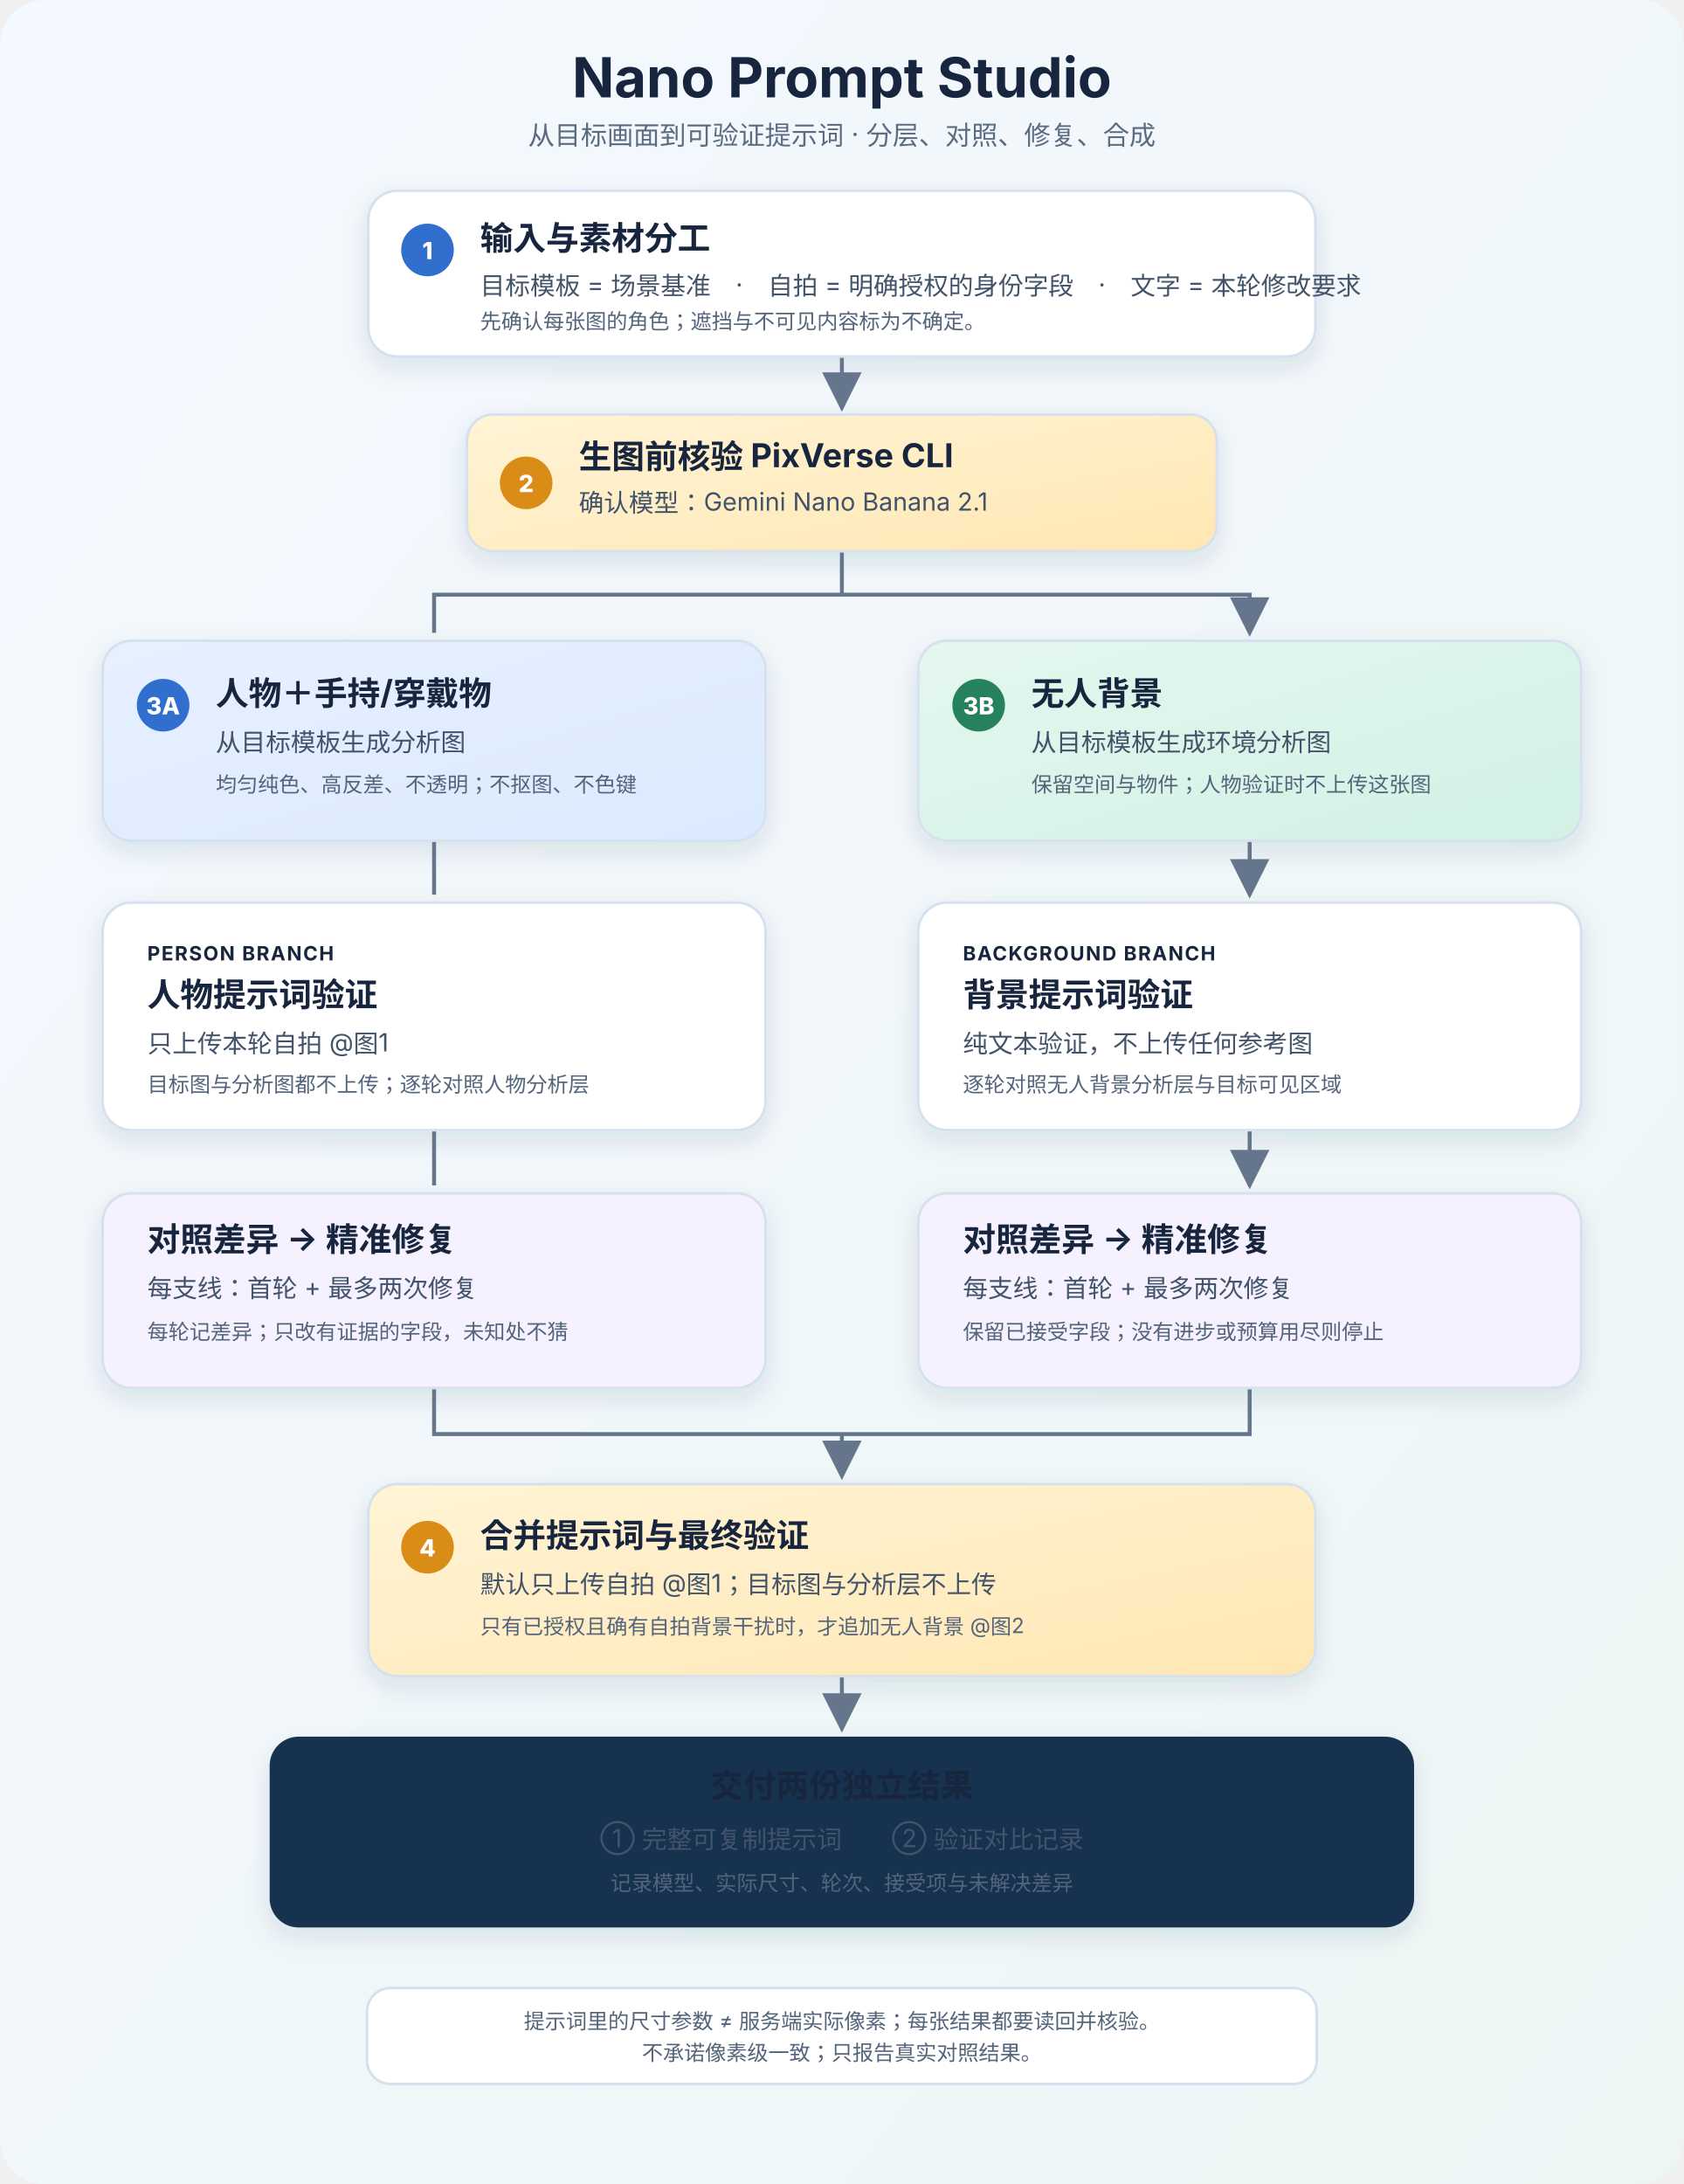
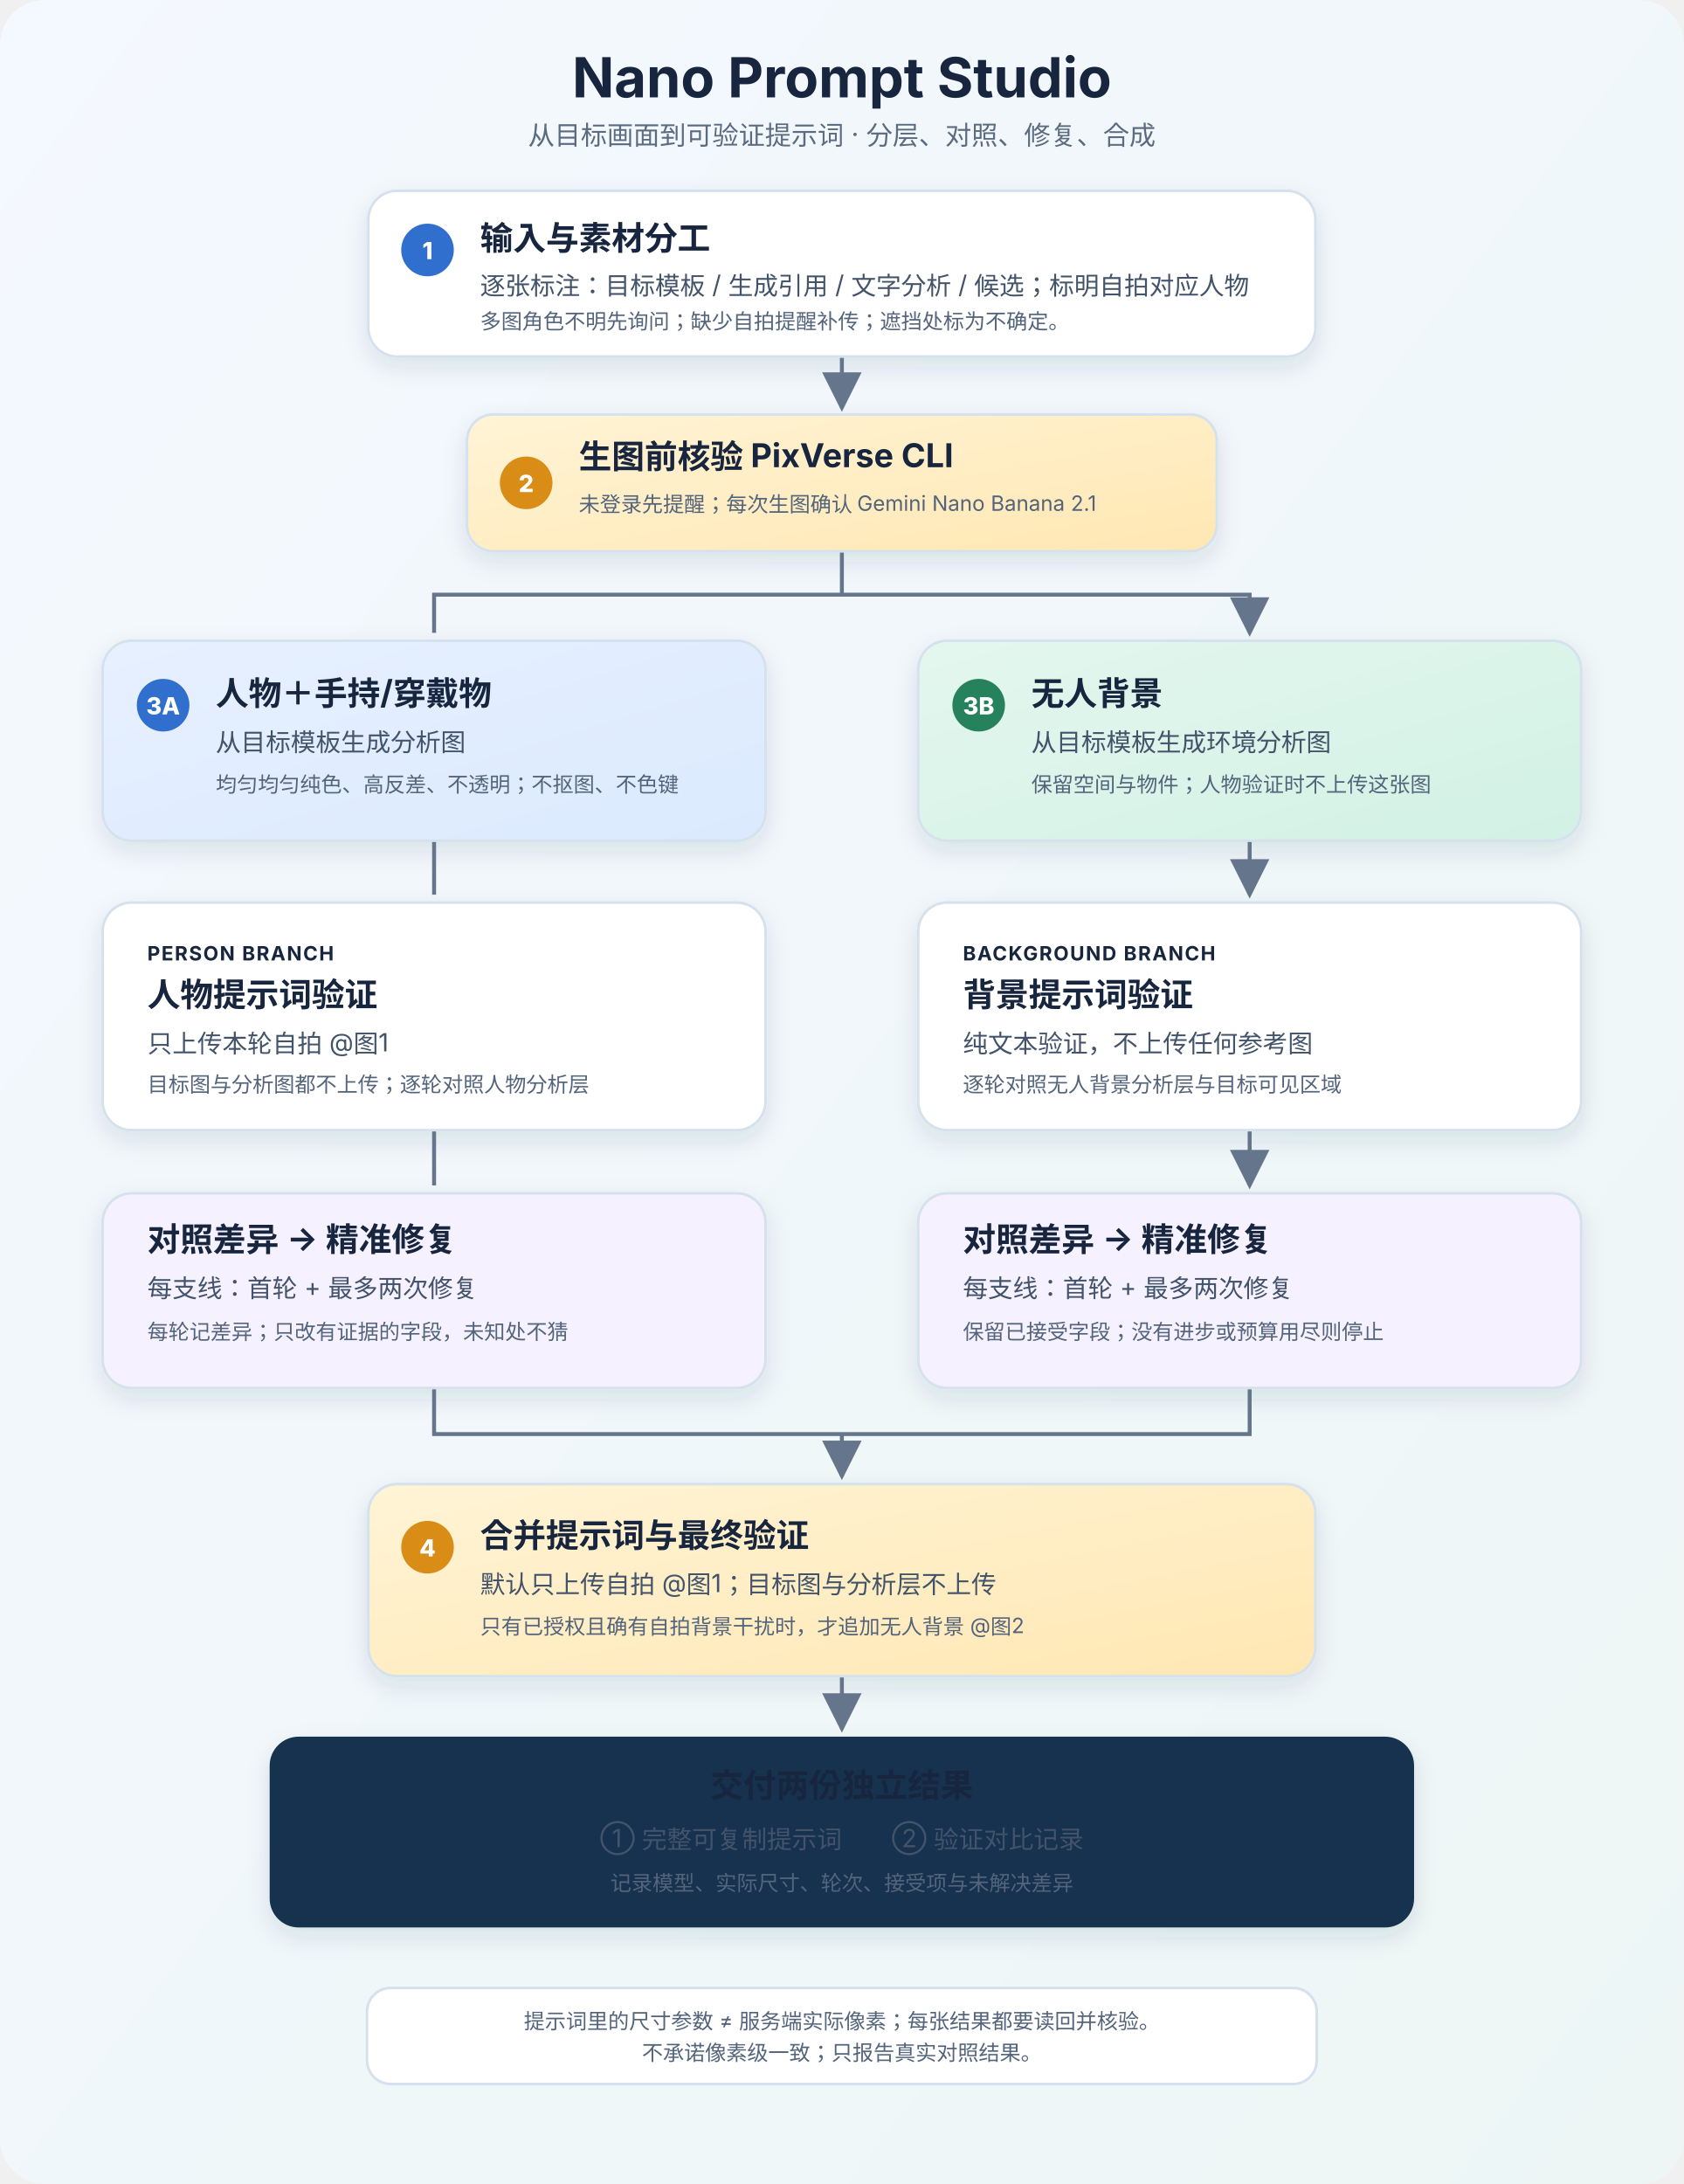
<svg xmlns="http://www.w3.org/2000/svg" width="1280" height="1660" viewBox="0 0 1280 1660" role="img" aria-labelledby="title desc">
  <defs>
    <linearGradient id="bg" x1="0" y1="0" x2="1" y2="1">
      <stop stop-color="#f4f8ff" />
      <stop offset="1" stop-color="#edf6f5" />
    </linearGradient>
    <linearGradient id="blue" x1="0" y1="0" x2="1" y2="1">
      <stop stop-color="#e7f0ff" />
      <stop offset="1" stop-color="#dbeafe" />
    </linearGradient>
    <linearGradient id="green" x1="0" y1="0" x2="1" y2="1">
      <stop stop-color="#e4f7ef" />
      <stop offset="1" stop-color="#d2f1e4" />
    </linearGradient>
    <linearGradient id="gold" x1="0" y1="0" x2="1" y2="1">
      <stop stop-color="#fff4d6" />
      <stop offset="1" stop-color="#ffe7b3" />
    </linearGradient>
    <filter id="shadow" x="-15%" y="-15%" width="130%" height="140%">
      <feDropShadow dx="0" dy="7" stdDeviation="9" flood-color="#24324b" flood-opacity=".11" />
    </filter>
    <marker id="arrow" markerWidth="12" markerHeight="12" refX="10" refY="6" orient="auto">
      <path d="M1 1 L11 6 L1 11 Z" fill="#65758b" />
    </marker>
    <style>
      text{font-family:-apple-system,BlinkMacSystemFont,"PingFang SC","Microsoft YaHei",sans-serif;fill:#17263e}
      .title{font-size:42px;font-weight:750}.subtitle{font-size:20px;fill:#5b6b80}.h{font-size:25px;font-weight:700}.p{font-size:19px;fill:#42536a}.small{font-size:16px;fill:#53647b}.tag{font-size:15px;font-weight:700;letter-spacing:1px}.num{font-size:18px;font-weight:800;fill:#fff}
      .card{stroke:#d6e1ee;stroke-width:2;filter:url(#shadow)}.line{fill:none;stroke:#65758b;stroke-width:3;marker-end:url(#arrow)}
    </style>
  </defs>
  <rect width="1280" height="1660" rx="34" fill="url(#bg)" />
  <text x="640" y="74" text-anchor="middle" class="title">Nano Prompt Studio</text>
  <text x="640" y="110" text-anchor="middle" class="subtitle">从目标画面到可验证提示词 · 分层、对照、修复、合成</text>
  <rect x="280" y="145" width="720" height="126" rx="22" fill="#fff" class="card" />
  <circle cx="325" cy="190" r="20" fill="#316fce" />
  <text x="325" y="197" text-anchor="middle" class="num">1</text>
  <text x="365" y="190" class="h">输入与素材分工</text>
-   <text x="365" y="224" class="p">目标模板 = 场景基准　·　自拍 = 明确授权的身份字段　·　文字 = 本轮修改要求</text>
-   <text x="365" y="250" class="small">先确认每张图的角色；遮挡与不可见内容标为不确定。</text>
+   <text x="365" y="224" class="p">逐张标注：目标模板 / 生成引用 / 文字分析 / 候选；标明自拍对应人物</text>
+   <text x="365" y="250" class="small">多图角色不明先询问；缺少自拍提醒补传；遮挡处标为不确定。</text>
  <path d="M640 272 V310" class="line" />
  <rect x="355" y="315" width="570" height="104" rx="20" fill="url(#gold)" class="card" />
  <circle cx="400" cy="367" r="20" fill="#d98c16" />
  <text x="400" y="374" text-anchor="middle" class="num">2</text>
  <text x="440" y="356" class="h">生图前核验 PixVerse CLI</text>
-   <text x="440" y="389" class="p">确认模型：Gemini Nano Banana 2.1</text>
+   <text x="440" y="389" class="small">未登录先提醒；每次生图确认 Gemini Nano Banana 2.1</text>
  <path d="M640 420 V452 M640 452 H330 V481 M640 452 H950 V481" class="line" />
  <rect x="78" y="487" width="504" height="152" rx="22" fill="url(#blue)" class="card" />
  <circle cx="124" cy="536" r="20" fill="#316fce" />
  <text x="124" y="543" text-anchor="middle" class="num">3A</text>
  <text x="164" y="536" class="h">人物＋手持/穿戴物</text>
  <text x="164" y="571" class="p">从目标模板生成分析图</text>
-   <text x="164" y="602" class="small">均匀纯色、高反差、不透明；不抠图、不色键</text>
+   <text x="164" y="602" class="small">均匀均匀纯色、高反差、不透明；不抠图、不色键</text>
  <rect x="698" y="487" width="504" height="152" rx="22" fill="url(#green)" class="card" />
  <circle cx="744" cy="536" r="20" fill="#25825c" />
  <text x="744" y="543" text-anchor="middle" class="num">3B</text>
  <text x="784" y="536" class="h">无人背景</text>
  <text x="784" y="571" class="p">从目标模板生成环境分析图</text>
  <text x="784" y="602" class="small">保留空间与物件；人物验证时不上传这张图</text>
  <path d="M330 640 V680 M950 640 V680" class="line" />
  <rect x="78" y="686" width="504" height="173" rx="22" fill="#fff" class="card" />
  <text x="112" y="730" class="tag" fill="#316fce">PERSON BRANCH</text>
  <text x="112" y="765" class="h">人物提示词验证</text>
  <text x="112" y="800" class="p">只上传本轮自拍 @图1</text>
  <text x="112" y="830" class="small">目标图与分析图都不上传；逐轮对照人物分析层</text>
  <rect x="698" y="686" width="504" height="173" rx="22" fill="#fff" class="card" />
  <text x="732" y="730" class="tag" fill="#25825c">BACKGROUND BRANCH</text>
  <text x="732" y="765" class="h">背景提示词验证</text>
  <text x="732" y="800" class="p">纯文本验证，不上传任何参考图</text>
  <text x="732" y="830" class="small">逐轮对照无人背景分析层与目标可见区域</text>
  <path d="M330 860 V901 M950 860 V901" class="line" />
  <rect x="78" y="907" width="504" height="148" rx="22" fill="#f5f1ff" class="card" />
  <text x="112" y="951" class="h">对照差异 → 精准修复</text>
  <text x="112" y="986" class="p">每支线：首轮 + 最多两次修复</text>
  <text x="112" y="1018" class="small">每轮记差异；只改有证据的字段，未知处不猜</text>
  <rect x="698" y="907" width="504" height="148" rx="22" fill="#f5f1ff" class="card" />
  <text x="732" y="951" class="h">对照差异 → 精准修复</text>
  <text x="732" y="986" class="p">每支线：首轮 + 最多两次修复</text>
  <text x="732" y="1018" class="small">保留已接受字段；没有进步或预算用尽则停止</text>
  <path d="M330 1056 V1090 H640 M950 1056 V1090 H640 V1122" class="line" />
  <rect x="280" y="1128" width="720" height="146" rx="22" fill="url(#gold)" class="card" />
  <circle cx="325" cy="1176" r="20" fill="#d98c16" />
  <text x="325" y="1183" text-anchor="middle" class="num">4</text>
  <text x="365" y="1176" class="h">合并提示词与最终验证</text>
  <text x="365" y="1211" class="p">默认只上传自拍 @图1；目标图与分析层不上传</text>
  <text x="365" y="1242" class="small">只有已授权且确有自拍背景干扰时，才追加无人背景 @图2</text>
  <path d="M640 1275 V1314" class="line" />
  <rect x="205" y="1320" width="870" height="145" rx="22" fill="#17314f" filter="url(#shadow)" />
  <text x="640" y="1366" text-anchor="middle" class="h" fill="#fff">交付两份独立结果</text>
  <text x="640" y="1404" text-anchor="middle" class="p" fill="#e4edf7">① 完整可复制提示词　　② 验证对比记录</text>
  <text x="640" y="1437" text-anchor="middle" class="small" fill="#c8d6e6">记录模型、实际尺寸、轮次、接受项与未解决差异</text>
  <rect x="279" y="1511" width="722" height="73" rx="18" fill="#fff" stroke="#d6e1ee" stroke-width="2" />
  <text x="640" y="1542" text-anchor="middle" class="small">提示词里的尺寸参数 ≠ 服务端实际像素；每张结果都要读回并核验。</text>
  <text x="640" y="1566" text-anchor="middle" class="small">不承诺像素级一致；只报告真实对照结果。</text>
</svg>
